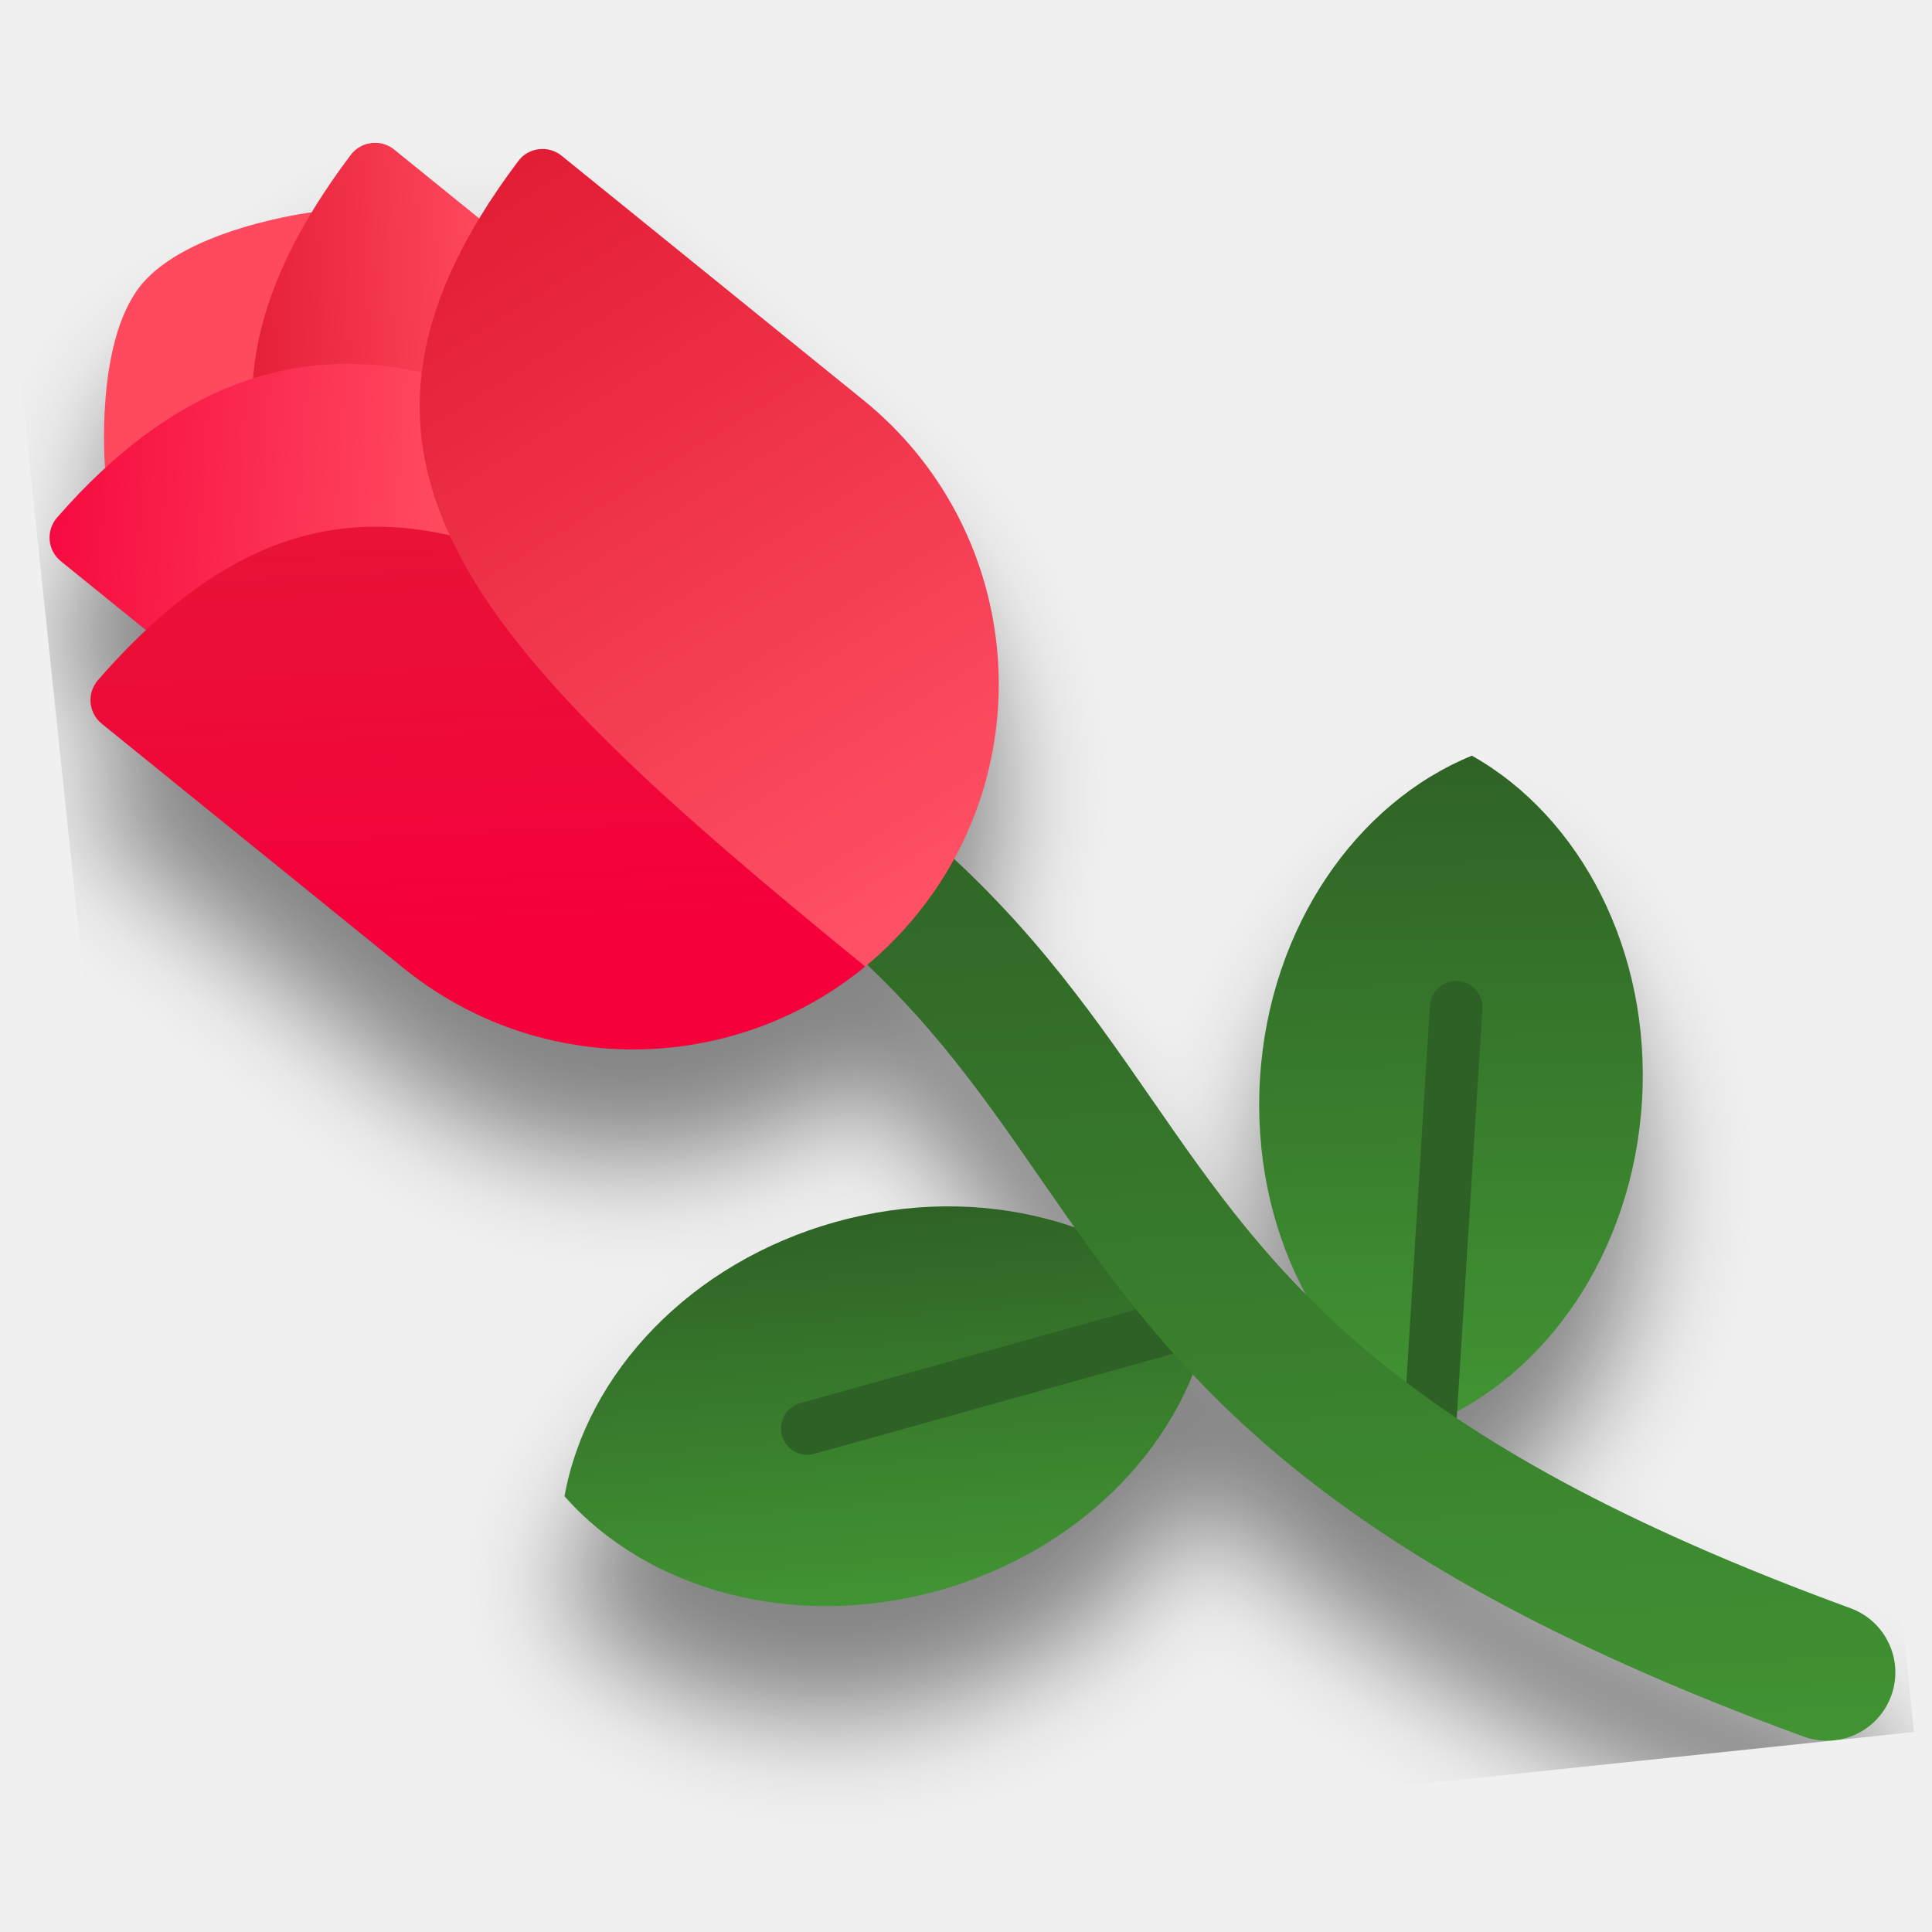
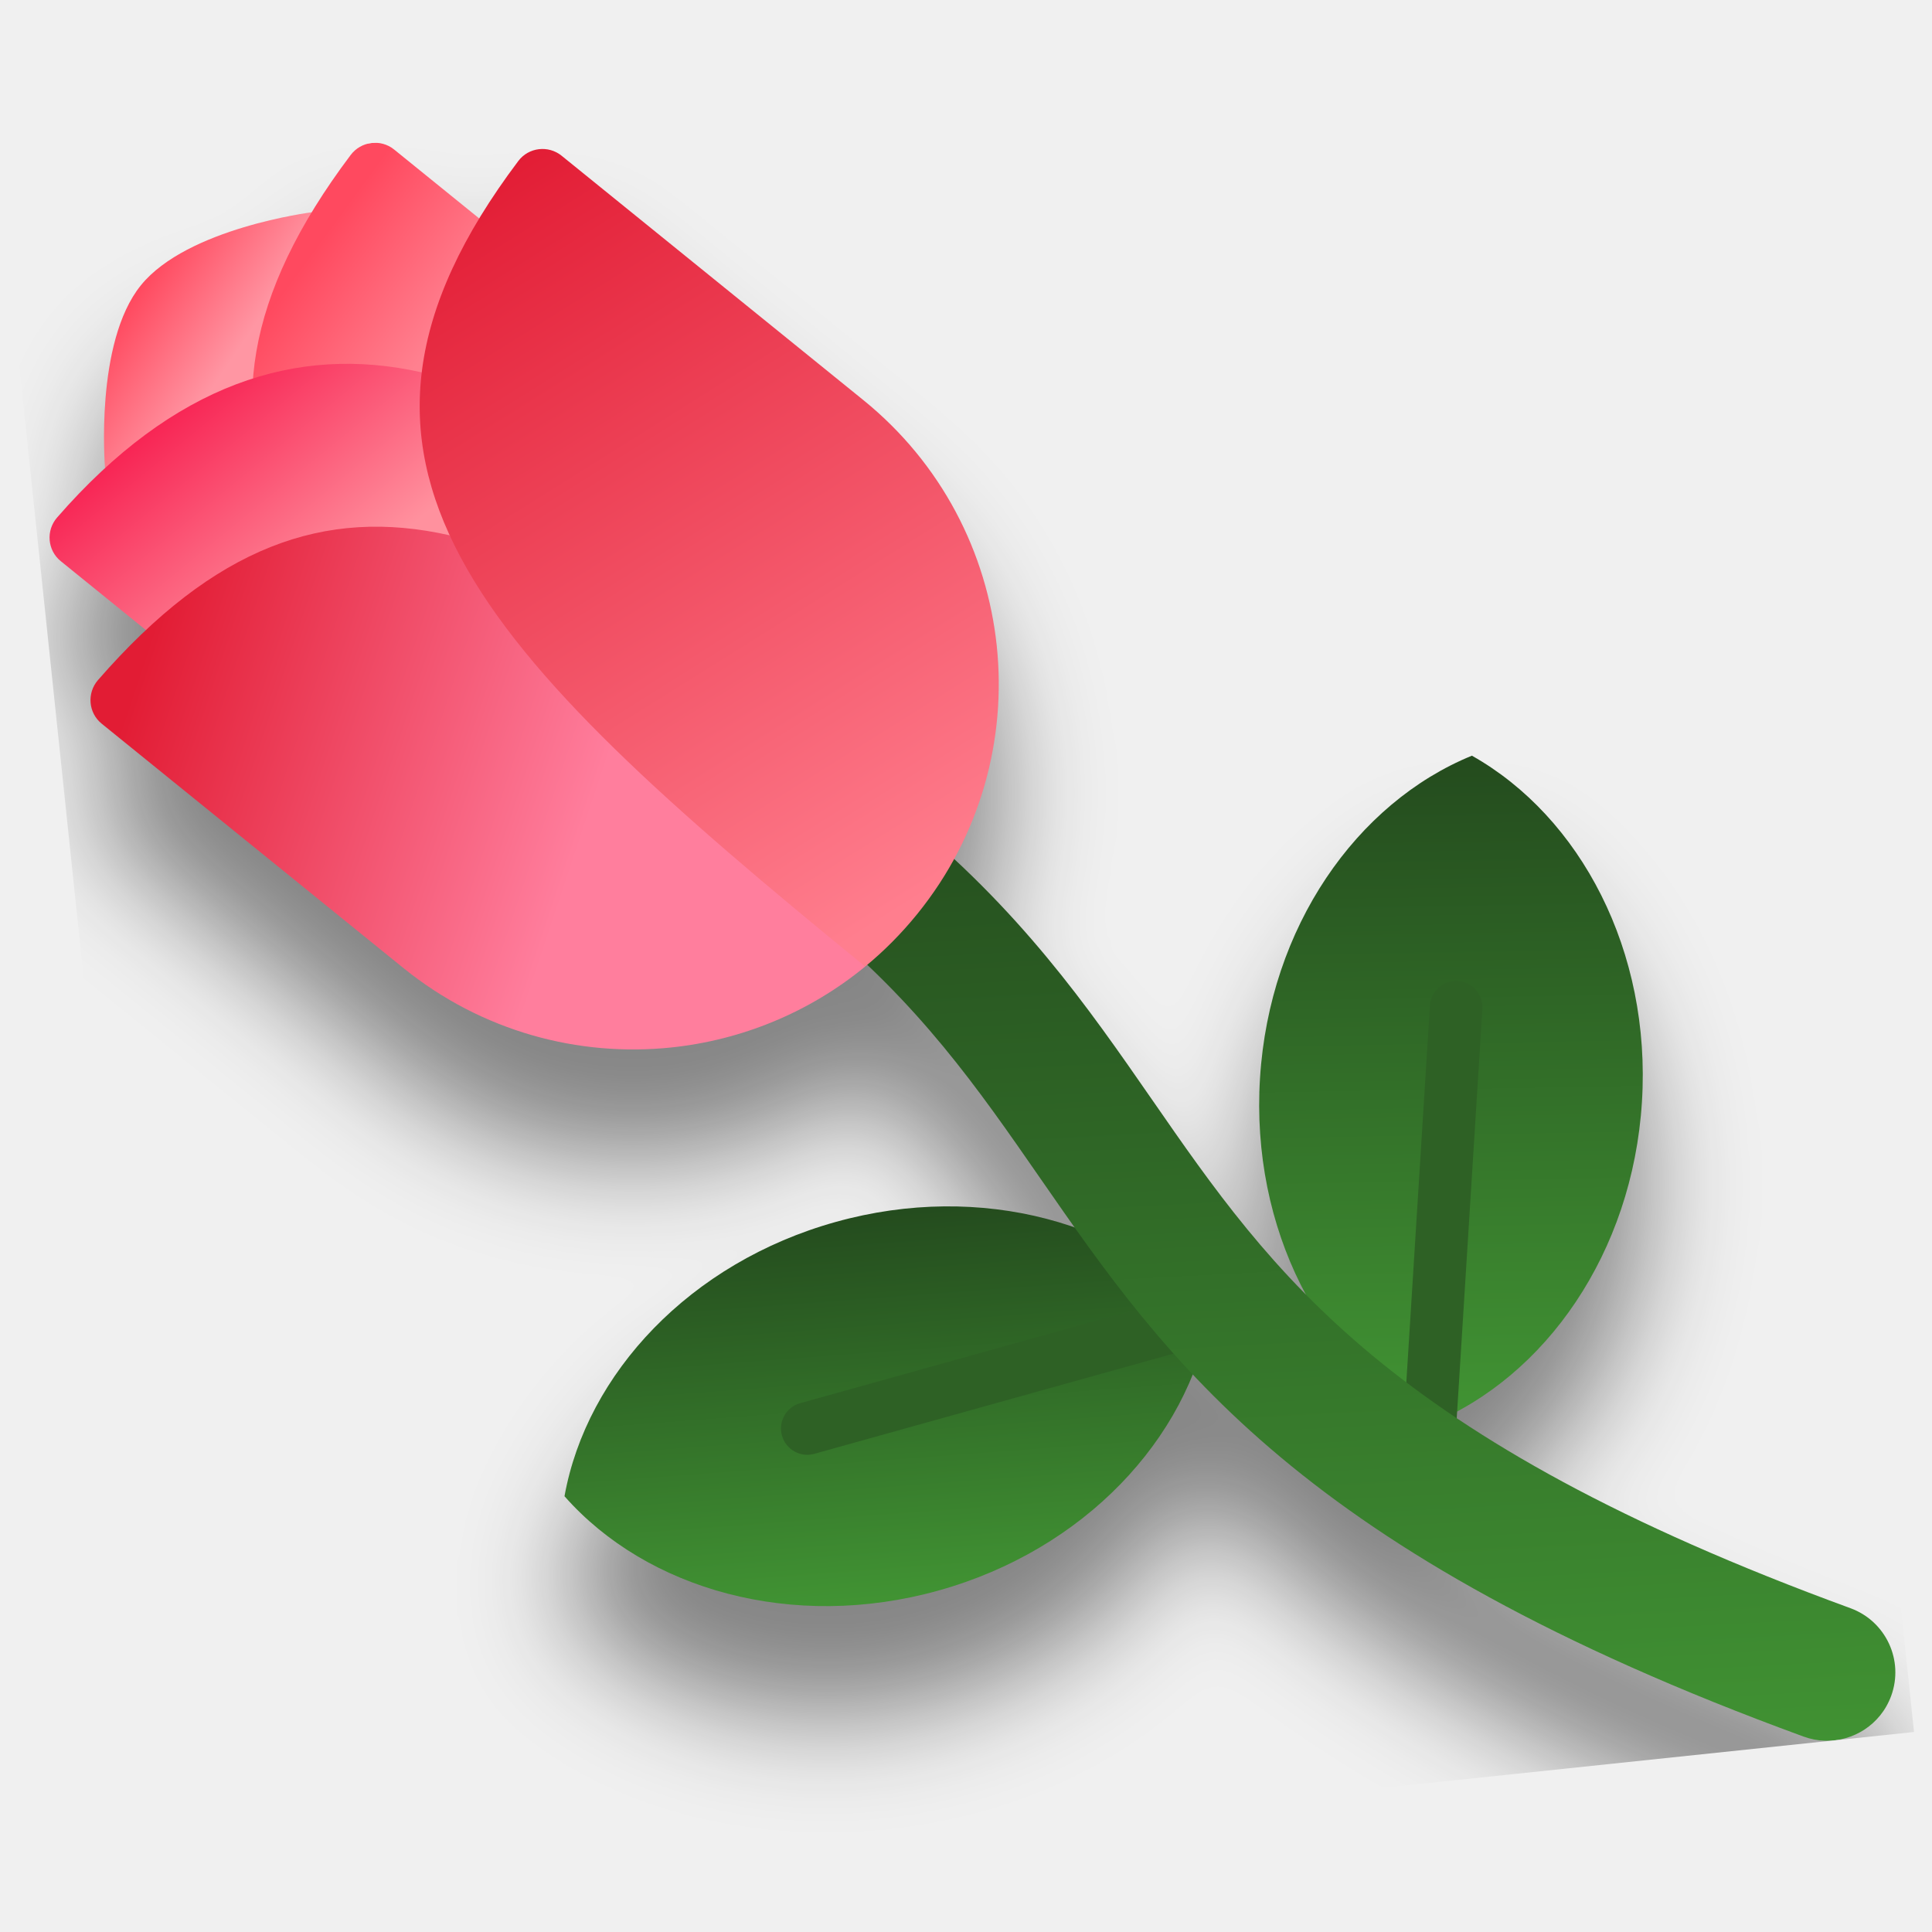
<svg xmlns="http://www.w3.org/2000/svg" viewBox="0 0 71 71" fill="none">
  <g clip-path="url(#clip0)">
    <g filter="url(#filter0_d)">
      <path d="M3.859 17.18C3.859 17.18 3.473 12.59 5.178 10.484C6.884 8.378 11.454 7.801 11.454 7.801L13.764 9.671L6.168 19.05L3.859 17.18Z" fill="url(#paint0_linear)" />
      <path d="M12.886 5.697C8.978 10.893 8.397 15.162 10.369 19.443L29.046 31.084C30.279 28.708 30.743 26.068 30.474 23.505C30.114 20.087 28.451 16.806 25.569 14.472L14.484 5.495C13.991 5.096 13.267 5.19 12.886 5.697Z" fill="url(#paint1_linear)" />
      <path d="M2.099 19.018C1.682 19.496 1.741 20.224 2.234 20.623L13.319 29.6C16.201 31.934 19.756 32.878 23.174 32.52C25.737 32.25 28.224 31.247 30.291 29.547L15.499 13.685C10.902 12.646 6.369 14.115 2.099 19.018Z" fill="url(#paint2_linear)" />
      <path d="M20.745 54.986C23.776 58.424 29.14 59.944 34.49 58.451C39.841 56.959 43.643 52.882 44.457 48.371C41.426 44.933 36.062 43.413 30.712 44.906C25.361 46.398 21.558 50.474 20.745 54.986Z" fill="url(#paint3_linear)" />
      <path d="M54.092 27.771C58.086 30.022 60.688 34.952 60.34 40.496C59.993 46.04 56.796 50.607 52.552 52.341C48.559 50.091 45.957 45.16 46.305 39.616C46.652 34.073 49.849 29.505 54.092 27.771Z" fill="url(#paint4_linear)" />
      <path d="M45.418 48.271C45.467 48.731 45.178 49.173 44.717 49.301L29.926 53.427C29.412 53.57 28.88 53.27 28.736 52.756C28.593 52.241 28.893 51.71 29.407 51.566L44.198 47.441C44.712 47.297 45.245 47.598 45.388 48.111C45.403 48.165 45.413 48.218 45.418 48.271Z" fill="#2E6125" />
      <path d="M54.474 36.914C54.479 36.967 54.48 37.021 54.477 37.076L53.516 52.402C53.483 52.934 53.024 53.339 52.492 53.305C51.96 53.272 51.555 52.813 51.589 52.281L52.549 36.955C52.583 36.423 53.041 36.018 53.573 36.052C54.051 36.082 54.425 36.453 54.474 36.914Z" fill="#2E6125" />
      <path d="M69.094 63.041C68.437 63.852 67.314 64.197 66.279 63.818C47.747 57.041 42.902 50.047 38.216 43.283C35.932 39.986 33.774 36.871 29.945 33.77C28.867 32.898 28.701 31.316 29.574 30.238C30.447 29.161 32.028 28.994 33.106 29.867C37.493 33.42 39.959 36.98 42.345 40.423C46.78 46.825 50.969 52.871 68.004 59.101C69.307 59.578 69.976 61.02 69.5 62.322C69.402 62.59 69.263 62.831 69.094 63.041Z" fill="url(#paint5_linear)" />
      <path d="M3.602 24.991C3.186 25.47 3.245 26.197 3.738 26.596L14.823 35.573C17.705 37.907 21.26 38.852 24.678 38.493C27.241 38.223 29.727 37.22 31.795 35.52L16.525 19.672C11.927 18.633 7.872 20.088 3.602 24.991Z" fill="url(#paint6_linear)" />
      <path d="M19.049 5.915C10.729 16.969 17.459 23.826 31.795 35.52C32.485 34.953 33.127 34.308 33.71 33.588C36.044 30.706 36.989 27.151 36.63 23.733C36.27 20.316 34.607 17.035 31.725 14.701L20.64 5.724C20.151 5.328 19.428 5.413 19.049 5.915Z" fill="url(#paint7_linear)" />
    </g>
  </g>
  <defs>
    <filter id="filter0_d" x="-2.179" y="5.247" width="75.832" height="66.725" filterUnits="userSpaceOnUse" color-interpolation-filters="sRGB">
      <feFlood flood-opacity="0" result="BackgroundImageFix" />
      <feColorMatrix in="SourceAlpha" type="matrix" values="0 0 0 0 0 0 0 0 0 0 0 0 0 0 0 0 0 0 127 0" />
      <feOffset dy="4" />
      <feGaussianBlur stdDeviation="2" />
      <feColorMatrix type="matrix" values="0 0 0 0 0 0 0 0 0 0 0 0 0 0 0 0 0 0 0.45 0" />
      <feBlend mode="normal" in2="BackgroundImageFix" result="effect1_dropShadow" />
      <feBlend mode="normal" in="SourceGraphic" in2="effect1_dropShadow" result="shape" />
    </filter>
-     <linearGradient id="paint0_linear" x1="3.17" y1="15.67" x2="8.966" y2="7.033" gradientUnits="userSpaceOnUse">
-       <stop stop-color="#FF495F" />
-       <stop offset="0.949" stop-color="#FF495F" />
-     </linearGradient>
-     <linearGradient id="paint1_linear" x1="8.17" y1="7.17" x2="17.929" y2="6.771" gradientUnits="userSpaceOnUse">
-       <stop stop-color="#E21C34" />
+     <linearGradient id="paint0_linear" x1="9" y1="12.5" x2="5.443" y2="10.084" gradientUnits="userSpaceOnUse">
+       <stop stop-color="#FF96A3" />
      <stop offset="1" stop-color="#FF495F" />
    </linearGradient>
-     <linearGradient id="paint2_linear" x1="16.17" y1="15.17" x2="-1.014" y2="14.006" gradientUnits="userSpaceOnUse">
-       <stop stop-color="#FF495F" />
+     <linearGradient id="paint1_linear" x1="16" y1="12.5" x2="11.512" y2="9.212" gradientUnits="userSpaceOnUse">
+       <stop stop-color="#FF808F" />
+       <stop offset="1" stop-color="#FF495F" />
+     </linearGradient>
+     <linearGradient id="paint2_linear" x1="10" y1="23.5" x2="2.116" y2="13.861" gradientUnits="userSpaceOnUse">
+       <stop stop-color="#FF919E" />
      <stop offset="0.949" stop-color="#F5003B" />
    </linearGradient>
    <linearGradient id="paint3_linear" x1="-9.223" y1="62.465" x2="-10.364" y2="47.186" gradientUnits="userSpaceOnUse">
      <stop stop-color="#429634" />
-       <stop offset="1" stop-color="#2E6125" />
+       <stop offset="1" stop-color="#23491D" />
    </linearGradient>
    <linearGradient id="paint4_linear" x1="29.41" y1="53.414" x2="28.947" y2="27.505" gradientUnits="userSpaceOnUse">
      <stop stop-color="#429634" />
-       <stop offset="1" stop-color="#2E6125" />
+       <stop offset="1" stop-color="#23491D" />
    </linearGradient>
    <linearGradient id="paint5_linear" x1="-14.26" y1="70.401" x2="-16.396" y2="29.553" gradientUnits="userSpaceOnUse">
      <stop stop-color="#429634" />
-       <stop offset="1" stop-color="#2E6125" />
+       <stop offset="1" stop-color="#23491D" />
    </linearGradient>
-     <linearGradient id="paint6_linear" x1="7.17" y1="34.67" x2="6.045" y2="13.308" gradientUnits="userSpaceOnUse">
-       <stop stop-color="#F5003B" />
+     <linearGradient id="paint6_linear" x1="18" y1="41" x2="1.515" y2="35.52" gradientUnits="userSpaceOnUse">
+       <stop stop-color="#FF7E9D" />
      <stop offset="1" stop-color="#E21C34" />
    </linearGradient>
    <linearGradient id="paint7_linear" x1="27.169" y1="37.17" x2="10.604" y2="10.728" gradientUnits="userSpaceOnUse">
-       <stop stop-color="#FF5065" />
+       <stop stop-color="#FF7E8E" />
      <stop offset="1" stop-color="#E21C34" />
    </linearGradient>
    <clipPath id="clip0">
      <rect width="64" height="64" fill="white" transform="translate(6.68982 70.3394) rotate(-96)" />
    </clipPath>
  </defs>
</svg>
